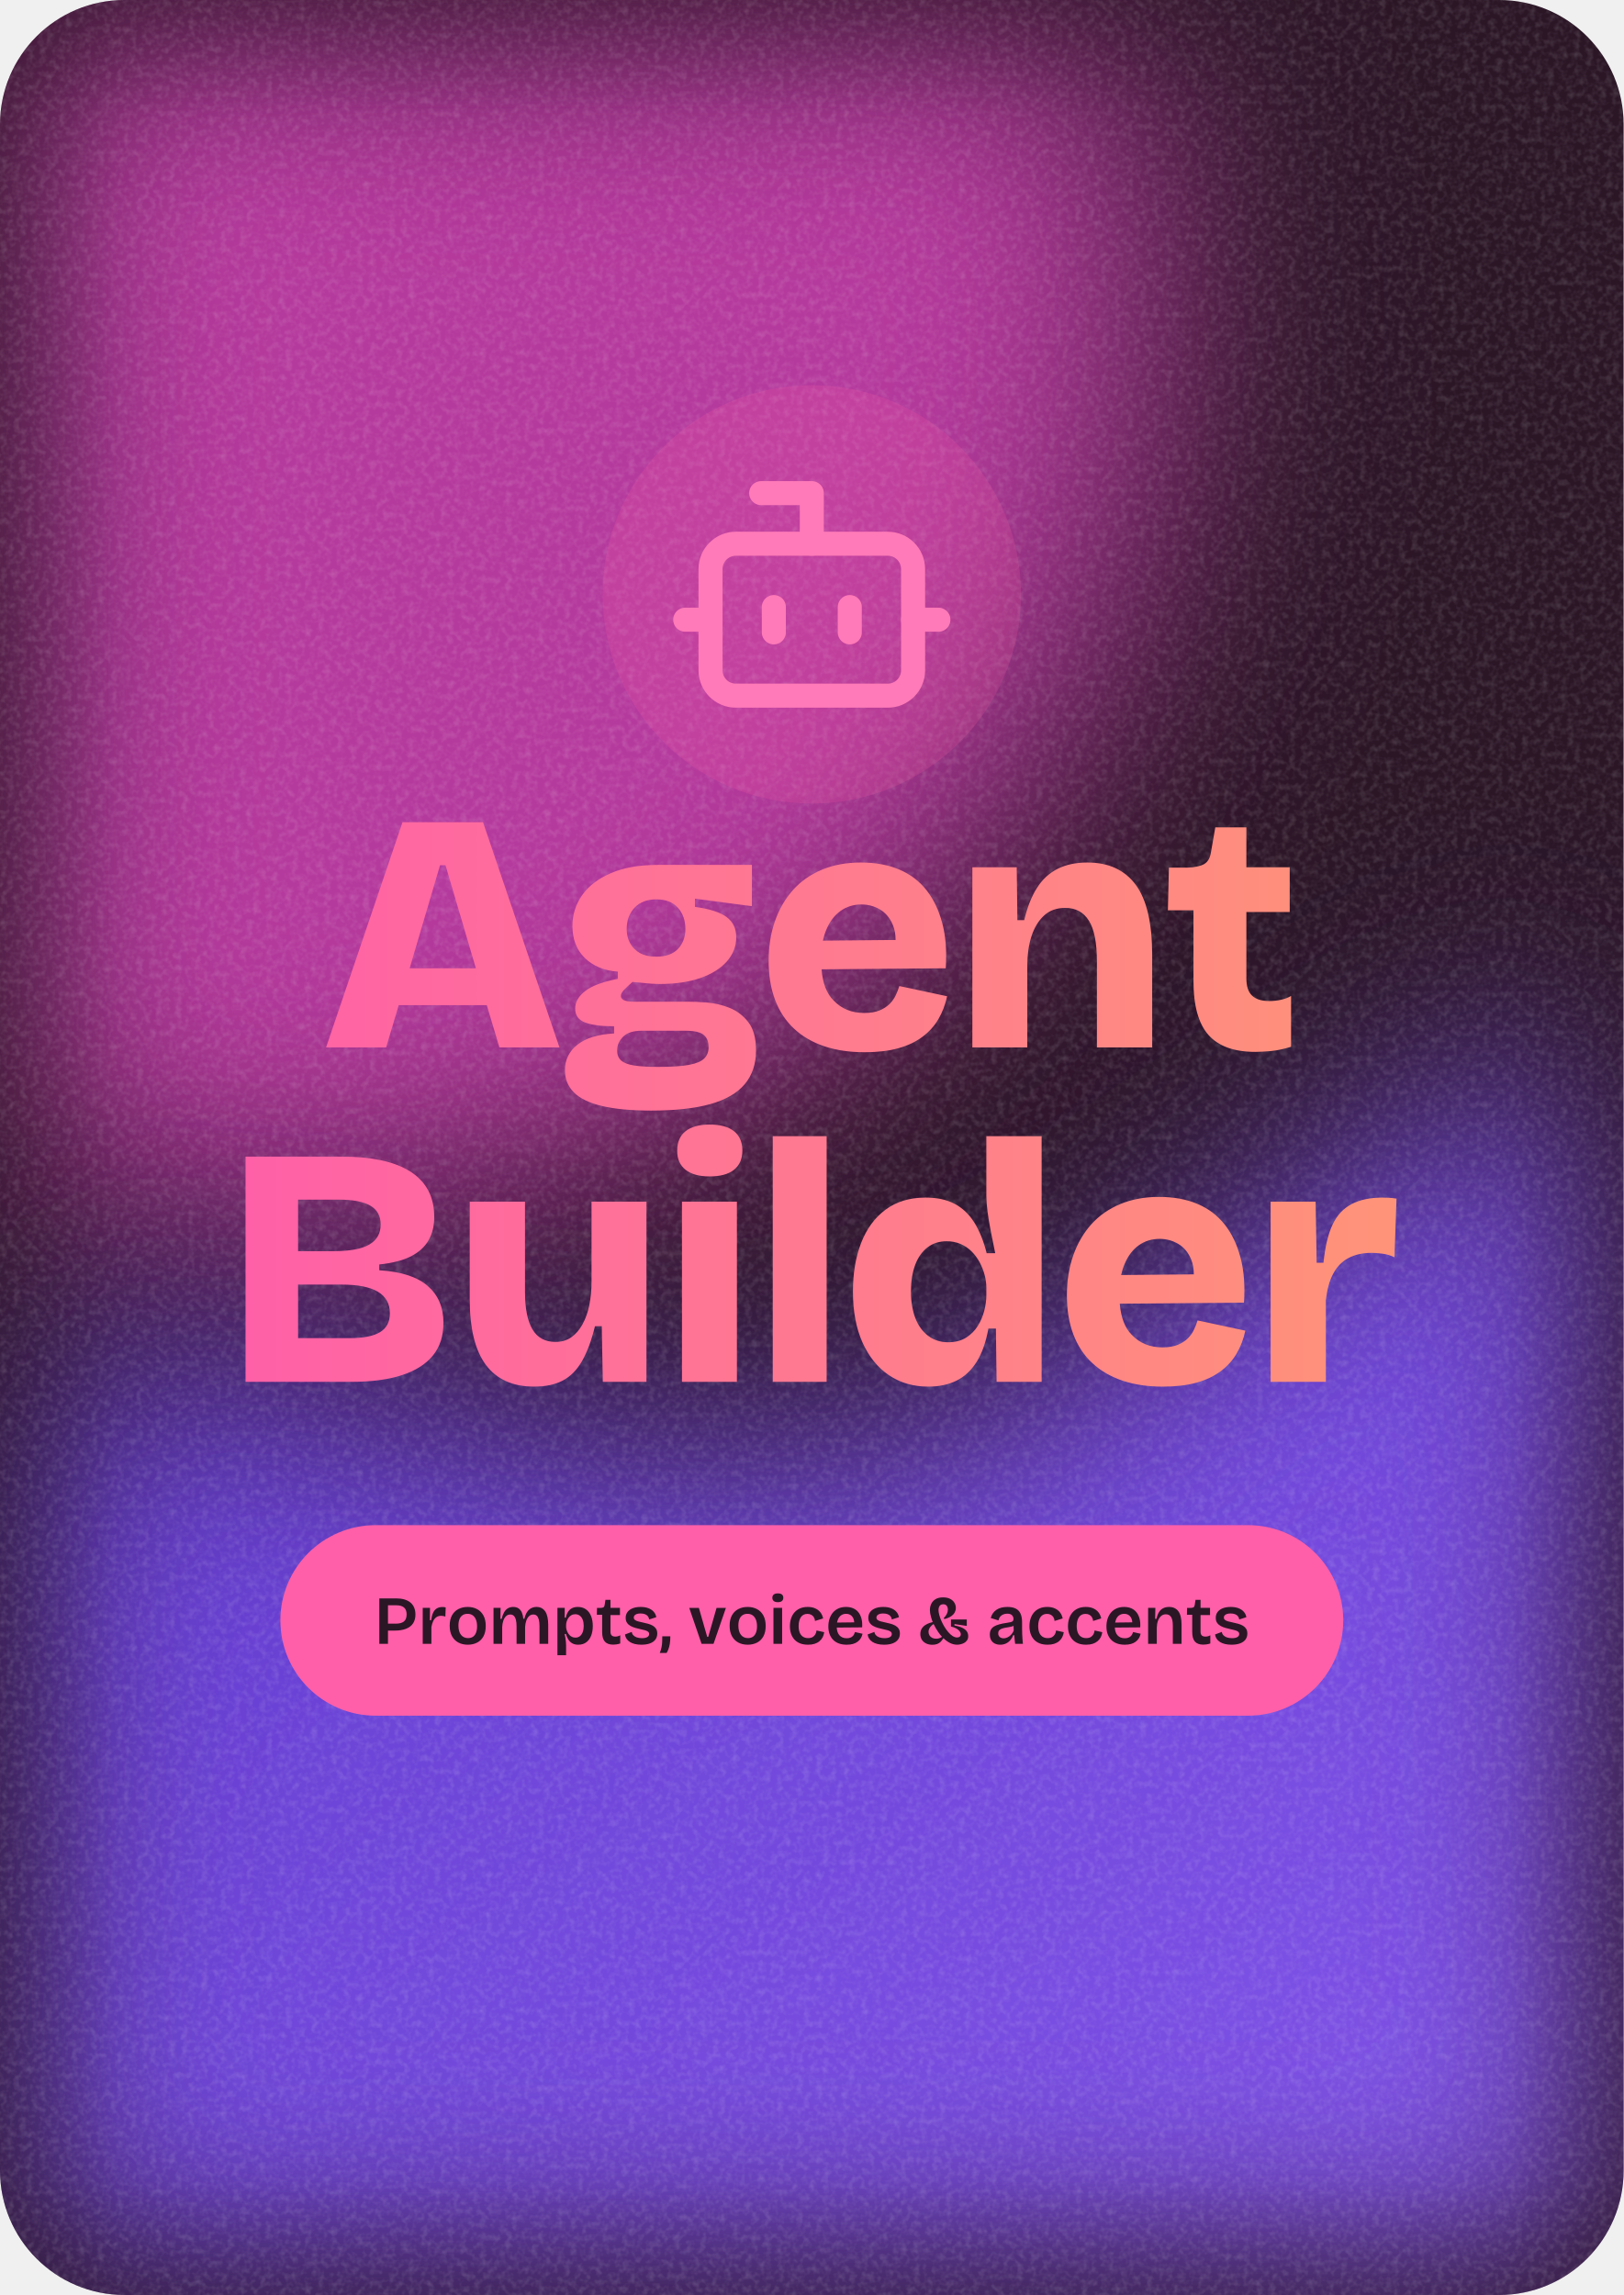
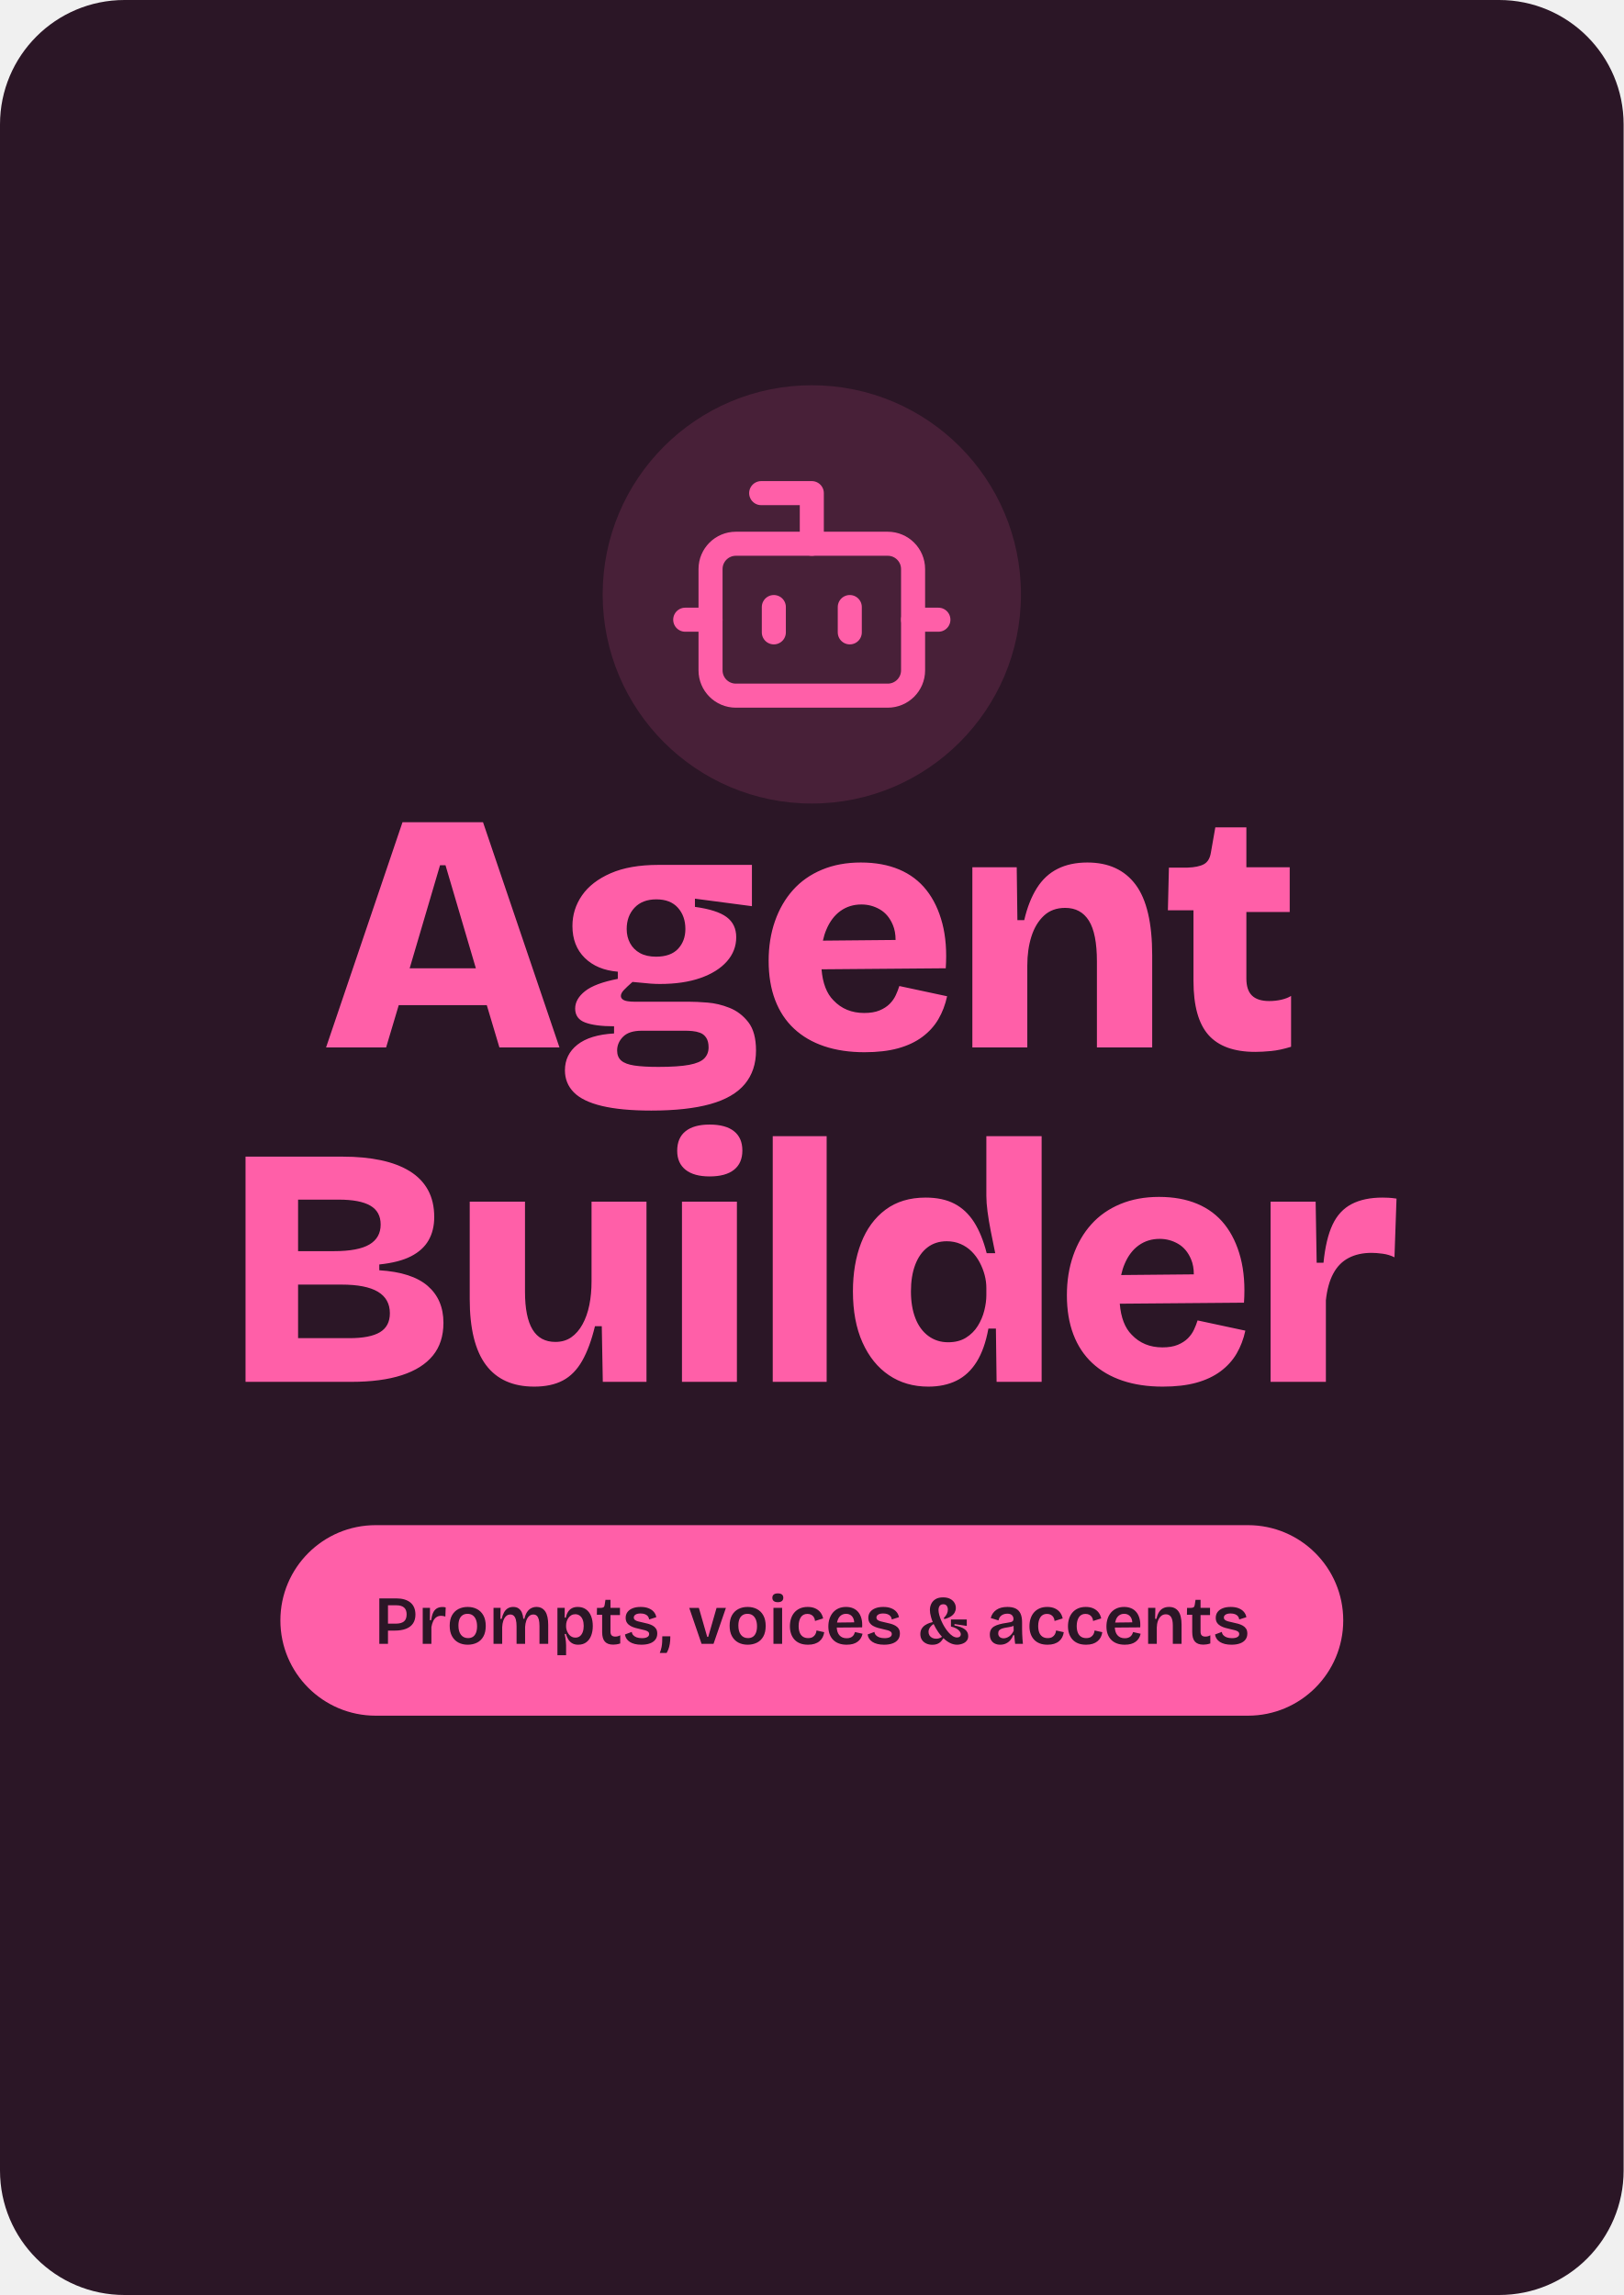
<svg xmlns="http://www.w3.org/2000/svg" width="295" height="417" viewBox="0 0 295 417" fill="none">
-   <defs>
-     <clipPath id="card">
-       <rect width="295" height="417" rx="22.618" />
-     </clipPath>
-     <linearGradient id="wave" x1="0" y1="0" x2="1" y2="1">
-       <stop offset="0" stop-color="#5B36C9" />
-       <stop offset="1" stop-color="#8A5CF0" />
-     </linearGradient>
-     <linearGradient id="ink" x1="40" y1="0" x2="255" y2="0" gradientUnits="userSpaceOnUse">
-       <stop offset="0" stop-color="#FF5FA8" />
-       <stop offset="1" stop-color="#FF9478" />
-     </linearGradient>
-     <filter id="soft" x="-30%" y="-30%" width="160%" height="160%">
-       <feGaussianBlur stdDeviation="22" />
-     </filter>
-     <filter id="grain" x="0" y="0" width="100%" height="100%">
-       <feTurbulence type="fractalNoise" baseFrequency="0.85" numOctaves="2" stitchTiles="stitch" />
-       <feColorMatrix values="0 0 0 0 1  0 0 0 0 1  0 0 0 0 1  0 0 0 1.1 -0.45" />
-     </filter>
-   </defs>
-   <g clip-path="url(#card)">
-     <rect width="295" height="417" fill="#2B1626" />
-     <circle cx="50" cy="60" r="160" fill="#E345C4" opacity="0.75" filter="url(#soft)" />
-     <path d="M-40 262C40 215 120 300 200 244S300 176 340 206L340 460L-40 460Z" fill="url(#wave)" filter="url(#soft)" />
-     <rect width="295" height="417" fill="#FFFFFF" filter="url(#grain)" opacity="0.256" />
-   </g>
-   <path d="M70.155 190.320L59.243 190.320L73.131 149.400L87.763 149.400L101.651 190.320L90.739 190.320L88.445 182.632L72.449 182.632L70.155 190.320ZM74.433 175.936L86.461 175.936L80.943 157.212L79.951 157.212L74.433 175.936ZM118.329 201.790L118.329 201.790Q112.873 201.790 109.370 200.953Q105.867 200.116 104.255 198.473Q102.643 196.830 102.643 194.474L102.643 194.474Q102.643 191.622 104.906 189.824Q107.169 188.026 111.571 187.778L111.571 187.778L111.571 186.476Q108.161 186.476 106.332 185.794Q104.503 185.112 104.503 183.252L104.503 183.252Q104.503 181.516 106.301 180.090Q108.099 178.664 112.253 177.858L112.253 177.858L112.253 176.556Q108.471 176.246 106.239 174.045Q104.007 171.844 104.007 168.248L104.007 168.248Q104.007 165.210 105.743 162.699Q107.479 160.188 110.951 158.669Q114.423 157.150 119.631 157.150L119.631 157.150L136.619 157.150L136.619 164.652L126.265 163.288L126.265 164.776Q130.295 165.334 132.031 166.636Q133.767 167.938 133.767 170.294L133.767 170.294Q133.767 172.774 132.062 174.696Q130.357 176.618 127.257 177.703Q124.157 178.788 119.879 178.788L119.879 178.788Q119.135 178.788 118.236 178.726Q117.337 178.664 114.919 178.416L114.919 178.416Q113.927 179.284 113.369 179.873Q112.811 180.462 112.811 180.958L112.811 180.958Q112.811 181.330 113.121 181.578Q113.431 181.826 114.020 181.919Q114.609 182.012 115.291 182.012L115.291 182.012L125.273 182.012Q126.513 182.012 128.528 182.167Q130.543 182.322 132.558 183.128Q134.573 183.934 135.968 185.732Q137.363 187.530 137.363 190.878L137.363 190.878Q137.363 194.536 135.317 196.985Q133.271 199.434 129.055 200.612Q124.839 201.790 118.329 201.790ZM119.631 193.854L119.631 193.854Q123.227 193.854 125.211 193.482Q127.195 193.110 127.970 192.304Q128.745 191.498 128.745 190.320L128.745 190.320Q128.745 189.204 128.311 188.553Q127.877 187.902 127.195 187.654Q126.513 187.406 125.800 187.344Q125.087 187.282 124.591 187.282L124.591 187.282L116.593 187.282Q114.299 187.282 113.214 188.367Q112.129 189.452 112.129 190.878L112.129 190.878Q112.129 192.056 112.873 192.707Q113.617 193.358 115.260 193.606Q116.903 193.854 119.631 193.854ZM119.197 173.828L119.197 173.828Q121.863 173.828 123.196 172.402Q124.529 170.976 124.529 168.806L124.529 168.806Q124.529 166.450 123.165 164.931Q121.801 163.412 119.259 163.412L119.259 163.412Q116.717 163.412 115.291 164.931Q113.865 166.450 113.865 168.806L113.865 168.806Q113.865 170.232 114.485 171.379Q115.105 172.526 116.283 173.177Q117.461 173.828 119.197 173.828ZM157.079 191.188L157.079 191.188Q152.987 191.188 149.763 190.103Q146.539 189.018 144.276 186.910Q142.013 184.802 140.835 181.702Q139.657 178.602 139.657 174.572L139.657 174.572Q139.657 170.666 140.804 167.380Q141.951 164.094 144.090 161.707Q146.229 159.320 149.360 158.018Q152.491 156.716 156.397 156.716L156.397 156.716Q160.365 156.716 163.372 157.987Q166.379 159.258 168.332 161.738Q170.285 164.218 171.215 167.783Q172.145 171.348 171.835 175.936L171.835 175.936L149.267 176.122Q149.577 179.904 151.437 181.764L151.437 181.764Q153.607 184.058 157.017 184.058L157.017 184.058Q158.691 184.058 159.807 183.593Q160.923 183.128 161.636 182.415Q162.349 181.702 162.752 180.834Q163.155 179.966 163.403 179.160L163.403 179.160L172.083 181.020Q171.587 183.314 170.502 185.174Q169.417 187.034 167.588 188.398Q165.759 189.762 163.186 190.475Q160.613 191.188 157.079 191.188ZM149.515 170.914L149.515 170.914L162.721 170.790Q162.721 169.240 162.225 168.062L162.225 168.062Q161.419 166.140 159.869 165.241Q158.319 164.342 156.521 164.342L156.521 164.342Q154.351 164.342 152.708 165.520Q151.065 166.698 150.135 168.930L150.135 168.930Q149.763 169.798 149.515 170.914ZM186.653 190.320L176.671 190.320L176.671 157.584L184.731 157.584L184.855 167.194L186.095 167.194Q186.901 163.722 188.389 161.366Q189.877 159.010 192.171 157.863Q194.465 156.716 197.565 156.716L197.565 156.716Q203.331 156.716 206.338 160.746Q209.345 164.776 209.345 173.580L209.345 173.580L209.345 190.320L199.301 190.320L199.301 174.696Q199.301 169.612 197.844 167.287Q196.387 164.962 193.535 164.962L193.535 164.962Q191.179 164.962 189.660 166.388Q188.141 167.814 187.397 170.170Q186.653 172.526 186.653 175.440L186.653 175.440L186.653 190.320ZM228.069 191.126L228.069 191.126Q222.303 191.126 219.575 188.057Q216.847 184.988 216.847 178.230L216.847 178.230L216.847 165.396L212.197 165.396L212.383 157.646L215.731 157.646Q217.715 157.584 218.738 157.026Q219.761 156.468 220.009 154.918L220.009 154.918L220.815 150.330L226.457 150.330L226.457 157.584L234.331 157.584L234.331 165.706L226.457 165.706L226.457 177.796Q226.457 179.904 227.480 180.896Q228.503 181.888 230.611 181.888L230.611 181.888Q231.789 181.888 232.843 181.640Q233.897 181.392 234.579 180.958L234.579 180.958L234.579 190.196Q232.595 190.816 230.952 190.971Q229.309 191.126 228.069 191.126ZM63.831 251.080L44.611 251.080L44.611 210.160L62.281 210.160Q66.125 210.160 69.194 210.811Q72.263 211.462 74.433 212.795Q76.603 214.128 77.750 216.205Q78.897 218.282 78.897 221.134L78.897 221.134Q78.897 223.552 77.874 225.350Q76.851 227.148 74.681 228.264Q72.511 229.380 68.915 229.752L68.915 229.752L68.915 230.806Q74.867 231.178 77.719 233.658Q80.571 236.138 80.571 240.354L80.571 240.354Q80.571 243.950 78.649 246.306Q76.727 248.662 73.007 249.871Q69.287 251.080 63.831 251.080L63.831 251.080ZM54.159 233.410L54.159 243.144L63.459 243.144Q67.241 243.144 69.039 242.059Q70.837 240.974 70.837 238.618L70.837 238.618Q70.837 236.014 68.667 234.712Q66.497 233.410 62.033 233.410L62.033 233.410L54.159 233.410ZM54.159 217.972L54.159 227.334L60.669 227.334Q65.071 227.334 67.117 226.125Q69.163 224.916 69.163 222.498L69.163 222.498Q69.163 220.142 67.272 219.057Q65.381 217.972 61.537 217.972L61.537 217.972L54.159 217.972ZM97.063 251.948L97.063 251.948Q91.235 251.948 88.290 248.011Q85.345 244.074 85.345 236.014L85.345 236.014L85.345 218.344L95.389 218.344L95.389 234.712Q95.389 239.300 96.753 241.563Q98.117 243.826 100.907 243.826L100.907 243.826Q102.581 243.826 103.790 242.989Q104.999 242.152 105.836 240.633Q106.673 239.114 107.076 237.130Q107.479 235.146 107.479 232.790L107.479 232.790L107.479 218.344L117.461 218.344L117.461 251.080L109.525 251.080L109.339 240.974L108.099 240.974Q107.169 244.818 105.774 247.267Q104.379 249.716 102.271 250.832Q100.163 251.948 97.063 251.948ZM133.891 251.080L123.909 251.080L123.909 218.344L133.891 218.344L133.891 251.080ZM128.931 213.756L128.931 213.756Q126.079 213.756 124.560 212.547Q123.041 211.338 123.041 209.106L123.041 209.106Q123.041 206.750 124.560 205.541Q126.079 204.332 128.931 204.332L128.931 204.332Q131.845 204.332 133.364 205.541Q134.883 206.750 134.883 209.044L134.883 209.044Q134.883 211.338 133.364 212.547Q131.845 213.756 128.931 213.756ZM150.197 251.080L140.401 251.080L140.401 206.440L150.197 206.440L150.197 251.080ZM168.673 251.948L168.673 251.948Q164.581 251.948 161.512 249.871Q158.443 247.794 156.707 243.919Q154.971 240.044 154.971 234.650L154.971 234.650Q154.971 229.690 156.459 225.846Q157.947 222.002 160.892 219.801Q163.837 217.600 168.177 217.600L168.177 217.600Q171.277 217.600 173.416 218.716Q175.555 219.832 176.981 222.064Q178.407 224.296 179.275 227.706L179.275 227.706L180.825 227.706Q180.391 225.598 180.019 223.707Q179.647 221.816 179.430 220.173Q179.213 218.530 179.213 217.290L179.213 217.290L179.213 206.440L189.257 206.440L189.257 251.080L181.073 251.080L180.949 241.408L179.585 241.408Q178.903 245.128 177.446 247.453Q175.989 249.778 173.788 250.863Q171.587 251.948 168.673 251.948ZM172.269 243.888L172.269 243.888Q174.191 243.888 175.524 243.051Q176.857 242.214 177.663 240.912Q178.469 239.610 178.841 238.122Q179.213 236.634 179.213 235.332L179.213 235.332L179.213 234.030Q179.213 232.852 178.903 231.674Q178.593 230.496 178.004 229.380Q177.415 228.264 176.547 227.396Q175.679 226.528 174.532 226.032Q173.385 225.536 172.021 225.536L172.021 225.536Q169.975 225.536 168.518 226.652Q167.061 227.768 166.286 229.814Q165.511 231.860 165.511 234.650Q165.511 237.440 166.317 239.517Q167.123 241.594 168.673 242.741Q170.223 243.888 172.269 243.888ZM211.267 251.948L211.267 251.948Q207.175 251.948 203.951 250.863Q200.727 249.778 198.464 247.670Q196.201 245.562 195.023 242.462Q193.845 239.362 193.845 235.332L193.845 235.332Q193.845 231.426 194.992 228.140Q196.139 224.854 198.278 222.467Q200.417 220.080 203.548 218.778Q206.679 217.476 210.585 217.476L210.585 217.476Q214.553 217.476 217.560 218.747Q220.567 220.018 222.520 222.498Q224.473 224.978 225.403 228.543Q226.333 232.108 226.023 236.696L226.023 236.696L203.455 236.882Q203.765 240.664 205.625 242.524L205.625 242.524Q207.795 244.818 211.205 244.818L211.205 244.818Q212.879 244.818 213.995 244.353Q215.111 243.888 215.824 243.175Q216.537 242.462 216.940 241.594Q217.343 240.726 217.591 239.920L217.591 239.920L226.271 241.780Q225.775 244.074 224.690 245.934Q223.605 247.794 221.776 249.158Q219.947 250.522 217.374 251.235Q214.801 251.948 211.267 251.948ZM203.703 231.674L203.703 231.674L216.909 231.550Q216.909 230 216.413 228.822L216.413 228.822Q215.607 226.900 214.057 226.001Q212.507 225.102 210.709 225.102L210.709 225.102Q208.539 225.102 206.896 226.280Q205.253 227.458 204.323 229.690L204.323 229.690Q203.951 230.558 203.703 231.674ZM240.903 251.080L230.859 251.080L230.859 218.344L239.043 218.344L239.229 229.442L240.469 229.442Q240.903 225.102 242.112 222.529Q243.321 219.956 245.584 218.778Q247.847 217.600 251.195 217.600L251.195 217.600Q251.691 217.600 252.311 217.631Q252.931 217.662 253.737 217.786L253.737 217.786L253.365 228.450Q252.373 227.954 251.226 227.799Q250.079 227.644 249.211 227.644L249.211 227.644Q246.793 227.644 245.026 228.574Q243.259 229.504 242.236 231.426Q241.213 233.348 240.903 236.262L240.903 236.262L240.903 251.080Z" fill="url(#ink)" />
+   <rect width="295" height="417" rx="22.618" fill="#2B1626" />
+   <path d="M70.155 190.320L59.243 190.320L73.131 149.400L87.763 149.400L101.651 190.320L90.739 190.320L88.445 182.632L72.449 182.632L70.155 190.320ZM74.433 175.936L86.461 175.936L80.943 157.212L79.951 157.212L74.433 175.936ZM118.329 201.790L118.329 201.790Q112.873 201.790 109.370 200.953Q105.867 200.116 104.255 198.473Q102.643 196.830 102.643 194.474L102.643 194.474Q102.643 191.622 104.906 189.824Q107.169 188.026 111.571 187.778L111.571 187.778L111.571 186.476Q108.161 186.476 106.332 185.794Q104.503 185.112 104.503 183.252L104.503 183.252Q104.503 181.516 106.301 180.090Q108.099 178.664 112.253 177.858L112.253 177.858L112.253 176.556Q108.471 176.246 106.239 174.045Q104.007 171.844 104.007 168.248L104.007 168.248Q104.007 165.210 105.743 162.699Q107.479 160.188 110.951 158.669Q114.423 157.150 119.631 157.150L119.631 157.150L136.619 157.150L136.619 164.652L126.265 163.288L126.265 164.776Q130.295 165.334 132.031 166.636Q133.767 167.938 133.767 170.294L133.767 170.294Q133.767 172.774 132.062 174.696Q130.357 176.618 127.257 177.703Q124.157 178.788 119.879 178.788L119.879 178.788Q119.135 178.788 118.236 178.726Q117.337 178.664 114.919 178.416L114.919 178.416Q113.927 179.284 113.369 179.873Q112.811 180.462 112.811 180.958L112.811 180.958Q112.811 181.330 113.121 181.578Q113.431 181.826 114.020 181.919Q114.609 182.012 115.291 182.012L115.291 182.012L125.273 182.012Q126.513 182.012 128.528 182.167Q130.543 182.322 132.558 183.128Q134.573 183.934 135.968 185.732Q137.363 187.530 137.363 190.878L137.363 190.878Q137.363 194.536 135.317 196.985Q133.271 199.434 129.055 200.612Q124.839 201.790 118.329 201.790ZM119.631 193.854L119.631 193.854Q123.227 193.854 125.211 193.482Q127.195 193.110 127.970 192.304Q128.745 191.498 128.745 190.320L128.745 190.320Q128.745 189.204 128.311 188.553Q127.877 187.902 127.195 187.654Q126.513 187.406 125.800 187.344Q125.087 187.282 124.591 187.282L124.591 187.282L116.593 187.282Q114.299 187.282 113.214 188.367Q112.129 189.452 112.129 190.878L112.129 190.878Q112.129 192.056 112.873 192.707Q113.617 193.358 115.260 193.606Q116.903 193.854 119.631 193.854ZM119.197 173.828L119.197 173.828Q121.863 173.828 123.196 172.402Q124.529 170.976 124.529 168.806L124.529 168.806Q124.529 166.450 123.165 164.931Q121.801 163.412 119.259 163.412L119.259 163.412Q116.717 163.412 115.291 164.931Q113.865 166.450 113.865 168.806L113.865 168.806Q113.865 170.232 114.485 171.379Q115.105 172.526 116.283 173.177Q117.461 173.828 119.197 173.828ZM157.079 191.188L157.079 191.188Q152.987 191.188 149.763 190.103Q146.539 189.018 144.276 186.910Q142.013 184.802 140.835 181.702Q139.657 178.602 139.657 174.572L139.657 174.572Q139.657 170.666 140.804 167.380Q141.951 164.094 144.090 161.707Q146.229 159.320 149.360 158.018Q152.491 156.716 156.397 156.716L156.397 156.716Q160.365 156.716 163.372 157.987Q166.379 159.258 168.332 161.738Q170.285 164.218 171.215 167.783Q172.145 171.348 171.835 175.936L171.835 175.936L149.267 176.122Q149.577 179.904 151.437 181.764L151.437 181.764Q153.607 184.058 157.017 184.058L157.017 184.058Q158.691 184.058 159.807 183.593Q160.923 183.128 161.636 182.415Q162.349 181.702 162.752 180.834Q163.155 179.966 163.403 179.160L163.403 179.160L172.083 181.020Q171.587 183.314 170.502 185.174Q169.417 187.034 167.588 188.398Q165.759 189.762 163.186 190.475Q160.613 191.188 157.079 191.188ZM149.515 170.914L149.515 170.914L162.721 170.790Q162.721 169.240 162.225 168.062L162.225 168.062Q161.419 166.140 159.869 165.241Q158.319 164.342 156.521 164.342L156.521 164.342Q154.351 164.342 152.708 165.520Q151.065 166.698 150.135 168.930L150.135 168.930Q149.763 169.798 149.515 170.914ZM186.653 190.320L176.671 190.320L176.671 157.584L184.731 157.584L184.855 167.194L186.095 167.194Q186.901 163.722 188.389 161.366Q189.877 159.010 192.171 157.863Q194.465 156.716 197.565 156.716L197.565 156.716Q203.331 156.716 206.338 160.746Q209.345 164.776 209.345 173.580L209.345 173.580L209.345 190.320L199.301 190.320L199.301 174.696Q199.301 169.612 197.844 167.287Q196.387 164.962 193.535 164.962L193.535 164.962Q191.179 164.962 189.660 166.388Q188.141 167.814 187.397 170.170Q186.653 172.526 186.653 175.440L186.653 175.440L186.653 190.320ZM228.069 191.126L228.069 191.126Q222.303 191.126 219.575 188.057Q216.847 184.988 216.847 178.230L216.847 178.230L216.847 165.396L212.197 165.396L212.383 157.646L215.731 157.646Q217.715 157.584 218.738 157.026Q219.761 156.468 220.009 154.918L220.009 154.918L220.815 150.330L226.457 150.330L226.457 157.584L234.331 157.584L234.331 165.706L226.457 165.706L226.457 177.796Q226.457 179.904 227.480 180.896Q228.503 181.888 230.611 181.888L230.611 181.888Q231.789 181.888 232.843 181.640Q233.897 181.392 234.579 180.958L234.579 180.958L234.579 190.196Q232.595 190.816 230.952 190.971Q229.309 191.126 228.069 191.126ZM63.831 251.080L44.611 251.080L44.611 210.160L62.281 210.160Q66.125 210.160 69.194 210.811Q72.263 211.462 74.433 212.795Q76.603 214.128 77.750 216.205Q78.897 218.282 78.897 221.134L78.897 221.134Q78.897 223.552 77.874 225.350Q76.851 227.148 74.681 228.264Q72.511 229.380 68.915 229.752L68.915 229.752L68.915 230.806Q74.867 231.178 77.719 233.658Q80.571 236.138 80.571 240.354L80.571 240.354Q80.571 243.950 78.649 246.306Q76.727 248.662 73.007 249.871Q69.287 251.080 63.831 251.080L63.831 251.080ZM54.159 233.410L54.159 243.144L63.459 243.144Q67.241 243.144 69.039 242.059Q70.837 240.974 70.837 238.618L70.837 238.618Q70.837 236.014 68.667 234.712Q66.497 233.410 62.033 233.410L62.033 233.410L54.159 233.410ZM54.159 217.972L54.159 227.334L60.669 227.334Q65.071 227.334 67.117 226.125Q69.163 224.916 69.163 222.498L69.163 222.498Q69.163 220.142 67.272 219.057Q65.381 217.972 61.537 217.972L61.537 217.972L54.159 217.972ZM97.063 251.948L97.063 251.948Q91.235 251.948 88.290 248.011Q85.345 244.074 85.345 236.014L85.345 236.014L85.345 218.344L95.389 218.344L95.389 234.712Q95.389 239.300 96.753 241.563Q98.117 243.826 100.907 243.826L100.907 243.826Q102.581 243.826 103.790 242.989Q104.999 242.152 105.836 240.633Q106.673 239.114 107.076 237.130Q107.479 235.146 107.479 232.790L107.479 232.790L107.479 218.344L117.461 218.344L117.461 251.080L109.525 251.080L109.339 240.974L108.099 240.974Q107.169 244.818 105.774 247.267Q104.379 249.716 102.271 250.832Q100.163 251.948 97.063 251.948ZM133.891 251.080L123.909 251.080L123.909 218.344L133.891 218.344L133.891 251.080ZM128.931 213.756L128.931 213.756Q126.079 213.756 124.560 212.547Q123.041 211.338 123.041 209.106L123.041 209.106Q123.041 206.750 124.560 205.541Q126.079 204.332 128.931 204.332L128.931 204.332Q131.845 204.332 133.364 205.541Q134.883 206.750 134.883 209.044L134.883 209.044Q134.883 211.338 133.364 212.547Q131.845 213.756 128.931 213.756ZM150.197 251.080L140.401 251.080L140.401 206.440L150.197 206.440L150.197 251.080ZM168.673 251.948L168.673 251.948Q164.581 251.948 161.512 249.871Q158.443 247.794 156.707 243.919Q154.971 240.044 154.971 234.650L154.971 234.650Q154.971 229.690 156.459 225.846Q157.947 222.002 160.892 219.801Q163.837 217.600 168.177 217.600L168.177 217.600Q171.277 217.600 173.416 218.716Q175.555 219.832 176.981 222.064Q178.407 224.296 179.275 227.706L179.275 227.706L180.825 227.706Q180.391 225.598 180.019 223.707Q179.647 221.816 179.430 220.173Q179.213 218.530 179.213 217.290L179.213 217.290L179.213 206.440L189.257 206.440L189.257 251.080L181.073 251.080L180.949 241.408L179.585 241.408Q178.903 245.128 177.446 247.453Q175.989 249.778 173.788 250.863Q171.587 251.948 168.673 251.948ZM172.269 243.888L172.269 243.888Q174.191 243.888 175.524 243.051Q176.857 242.214 177.663 240.912Q178.469 239.610 178.841 238.122Q179.213 236.634 179.213 235.332L179.213 235.332L179.213 234.030Q179.213 232.852 178.903 231.674Q178.593 230.496 178.004 229.380Q177.415 228.264 176.547 227.396Q175.679 226.528 174.532 226.032Q173.385 225.536 172.021 225.536L172.021 225.536Q169.975 225.536 168.518 226.652Q167.061 227.768 166.286 229.814Q165.511 231.860 165.511 234.650Q165.511 237.440 166.317 239.517Q167.123 241.594 168.673 242.741Q170.223 243.888 172.269 243.888ZM211.267 251.948L211.267 251.948Q207.175 251.948 203.951 250.863Q200.727 249.778 198.464 247.670Q196.201 245.562 195.023 242.462Q193.845 239.362 193.845 235.332L193.845 235.332Q193.845 231.426 194.992 228.140Q196.139 224.854 198.278 222.467Q200.417 220.080 203.548 218.778Q206.679 217.476 210.585 217.476L210.585 217.476Q214.553 217.476 217.560 218.747Q220.567 220.018 222.520 222.498Q224.473 224.978 225.403 228.543Q226.333 232.108 226.023 236.696L226.023 236.696L203.455 236.882Q203.765 240.664 205.625 242.524L205.625 242.524Q207.795 244.818 211.205 244.818L211.205 244.818Q212.879 244.818 213.995 244.353Q215.111 243.888 215.824 243.175Q216.537 242.462 216.940 241.594Q217.343 240.726 217.591 239.920L217.591 239.920L226.271 241.780Q225.775 244.074 224.690 245.934Q223.605 247.794 221.776 249.158Q219.947 250.522 217.374 251.235Q214.801 251.948 211.267 251.948ZM203.703 231.674L203.703 231.674L216.909 231.550Q216.909 230 216.413 228.822L216.413 228.822Q215.607 226.900 214.057 226.001Q212.507 225.102 210.709 225.102L210.709 225.102Q208.539 225.102 206.896 226.280Q205.253 227.458 204.323 229.690L204.323 229.690Q203.951 230.558 203.703 231.674ZM240.903 251.080L230.859 251.080L230.859 218.344L239.043 218.344L239.229 229.442L240.469 229.442Q240.903 225.102 242.112 222.529Q243.321 219.956 245.584 218.778Q247.847 217.600 251.195 217.600L251.195 217.600Q251.691 217.600 252.311 217.631Q252.931 217.662 253.737 217.786L253.737 217.786L253.365 228.450Q252.373 227.954 251.226 227.799Q250.079 227.644 249.211 227.644L249.211 227.644Q246.793 227.644 245.026 228.574Q243.259 229.504 242.236 231.426Q241.213 233.348 240.903 236.262L240.903 236.262L240.903 251.080Z" fill="#FF5FA8" />
  <rect x="50.944" y="277.12" width="193.113" height="34.618" rx="17.309" fill="#FF5FA8" />
  <path d="M70.494 298.679L68.919 298.679L68.919 290.429L72.031 290.429Q72.831 290.429 73.469 290.617Q74.106 290.804 74.556 291.167Q75.006 291.529 75.244 292.085Q75.481 292.642 75.481 293.367L75.481 293.367Q75.481 294.317 75.050 294.967Q74.619 295.617 73.775 295.948Q72.931 296.279 71.681 296.279L71.681 296.279L70.494 296.279L70.494 298.679ZM71.994 291.679L70.494 291.679L70.494 295.017L71.894 295.017Q72.894 295.017 73.387 294.623Q73.881 294.229 73.881 293.317L73.881 293.317Q73.881 292.504 73.419 292.092Q72.956 291.679 71.994 291.679L71.994 291.679ZM78.381 298.679L76.806 298.679L76.806 292.142L78.131 292.142L78.106 294.392L78.331 294.392Q78.444 293.592 78.681 293.060Q78.919 292.529 79.344 292.260Q79.769 291.992 80.394 291.992L80.394 291.992Q80.519 291.992 80.662 292.004Q80.806 292.017 80.981 292.067L80.981 292.067L80.919 293.729Q80.719 293.654 80.512 293.623Q80.306 293.592 80.131 293.592L80.131 293.592Q79.644 293.592 79.287 293.842Q78.931 294.092 78.712 294.548Q78.494 295.004 78.381 295.629L78.381 295.629L78.381 298.679ZM84.981 298.842L84.981 298.842Q84.019 298.842 83.281 298.448Q82.544 298.054 82.125 297.285Q81.706 296.517 81.706 295.392L81.706 295.392Q81.706 294.242 82.137 293.485Q82.569 292.729 83.306 292.354Q84.044 291.979 84.969 291.979L84.969 291.979Q85.931 291.979 86.669 292.367Q87.406 292.754 87.831 293.523Q88.256 294.292 88.256 295.429L88.256 295.429Q88.256 296.579 87.831 297.342Q87.406 298.104 86.662 298.473Q85.919 298.842 84.981 298.842ZM85.044 297.642L85.044 297.642Q85.569 297.642 85.931 297.398Q86.294 297.154 86.487 296.667Q86.681 296.179 86.681 295.504L86.681 295.504Q86.681 294.792 86.475 294.285Q86.269 293.779 85.887 293.504Q85.506 293.229 84.931 293.229L84.931 293.229Q84.431 293.229 84.056 293.473Q83.681 293.717 83.487 294.192Q83.294 294.667 83.294 295.367L83.294 295.367Q83.294 296.467 83.762 297.054Q84.231 297.642 85.044 297.642ZM91.244 298.679L89.669 298.679L89.669 292.142L90.956 292.142L90.919 294.142L91.144 294.142Q91.319 293.417 91.600 292.935Q91.881 292.454 92.294 292.217Q92.706 291.979 93.244 291.979L93.244 291.979Q93.844 291.979 94.231 292.254Q94.619 292.529 94.825 293.010Q95.031 293.492 95.081 294.129L95.081 294.129L95.281 294.129Q95.444 293.404 95.750 292.929Q96.056 292.454 96.500 292.217Q96.944 291.979 97.481 291.979L97.481 291.979Q98.006 291.979 98.406 292.192Q98.806 292.404 99.075 292.810Q99.344 293.217 99.475 293.829Q99.606 294.442 99.606 295.242L99.606 295.242L99.606 298.679L98.019 298.679L98.019 295.442Q98.019 294.742 97.900 294.279Q97.781 293.817 97.537 293.585Q97.294 293.354 96.906 293.354L96.906 293.354Q96.469 293.354 96.144 293.642Q95.819 293.929 95.631 294.448Q95.444 294.967 95.406 295.629L95.406 295.629L95.406 298.679L93.856 298.679L93.856 295.517Q93.856 294.792 93.731 294.310Q93.606 293.829 93.356 293.592Q93.106 293.354 92.719 293.354L92.719 293.354Q92.269 293.354 91.950 293.654Q91.631 293.954 91.450 294.479Q91.269 295.004 91.244 295.654L91.244 295.654L91.244 298.679ZM102.856 300.754L101.281 300.754L101.281 292.142L102.606 292.142L102.594 293.917L102.806 293.929Q102.931 293.304 103.212 292.867Q103.494 292.429 103.931 292.204Q104.369 291.979 104.969 291.979L104.969 291.979Q105.844 291.979 106.456 292.410Q107.069 292.842 107.388 293.623Q107.706 294.404 107.706 295.442L107.706 295.442Q107.706 296.417 107.412 297.185Q107.119 297.954 106.525 298.398Q105.931 298.842 105.056 298.842L105.056 298.842Q104.419 298.842 103.981 298.592Q103.544 298.342 103.269 297.904Q102.994 297.467 102.819 296.892L102.819 296.892L102.594 296.892Q102.669 297.229 102.725 297.585Q102.781 297.942 102.819 298.285Q102.856 298.629 102.856 298.942L102.856 298.942L102.856 300.754ZM104.544 297.554L104.544 297.554Q105.031 297.554 105.369 297.285Q105.706 297.017 105.881 296.535Q106.056 296.054 106.056 295.429L106.056 295.429Q106.056 294.779 105.875 294.304Q105.694 293.829 105.344 293.567Q104.994 293.304 104.519 293.304L104.519 293.304Q104.106 293.304 103.794 293.492Q103.481 293.679 103.269 293.985Q103.056 294.292 102.956 294.642Q102.856 294.992 102.856 295.329L102.856 295.329L102.856 295.542Q102.856 295.792 102.925 296.060Q102.994 296.329 103.131 296.598Q103.269 296.867 103.469 297.085Q103.669 297.304 103.944 297.429Q104.219 297.554 104.544 297.554ZM111.419 298.829L111.419 298.829Q110.381 298.829 109.894 298.273Q109.406 297.717 109.406 296.542L109.406 296.542L109.406 293.404L108.444 293.404L108.469 292.154L109.106 292.154Q109.469 292.154 109.644 292.042Q109.819 291.929 109.856 291.642L109.856 291.642L110.006 290.692L110.919 290.692L110.919 292.142L112.644 292.142L112.644 293.454L110.919 293.454L110.919 296.479Q110.919 296.942 111.137 297.154Q111.356 297.367 111.794 297.367L111.794 297.367Q112.031 297.367 112.262 297.310Q112.494 297.254 112.694 297.117L112.694 297.117L112.694 298.617Q112.306 298.742 111.987 298.785Q111.669 298.829 111.419 298.829ZM116.531 298.842L116.531 298.842Q115.869 298.842 115.337 298.710Q114.806 298.579 114.431 298.335Q114.056 298.092 113.831 297.748Q113.606 297.404 113.556 296.979L113.556 296.979L114.794 296.517Q114.819 296.842 115.044 297.098Q115.269 297.354 115.669 297.504Q116.069 297.654 116.631 297.654L116.631 297.654Q117.256 297.654 117.600 297.460Q117.944 297.267 117.944 296.904L117.944 296.904Q117.944 296.642 117.756 296.485Q117.569 296.329 117.212 296.223Q116.856 296.117 116.356 296.017L116.356 296.017Q115.894 295.917 115.425 295.785Q114.956 295.654 114.562 295.435Q114.169 295.217 113.925 294.860Q113.681 294.504 113.681 293.954L113.681 293.954Q113.681 293.354 114.000 292.917Q114.319 292.479 114.925 292.229Q115.531 291.979 116.394 291.979L116.394 291.979Q117.206 291.979 117.800 292.204Q118.394 292.429 118.769 292.848Q119.144 293.267 119.244 293.842L119.244 293.842L117.944 294.254Q117.906 293.904 117.706 293.660Q117.506 293.417 117.169 293.292Q116.831 293.167 116.381 293.167L116.381 293.167Q115.806 293.167 115.481 293.367Q115.156 293.567 115.156 293.904L115.156 293.904Q115.156 294.179 115.362 294.342Q115.569 294.504 115.937 294.604Q116.306 294.704 116.781 294.804L116.781 294.804Q117.281 294.904 117.750 295.035Q118.219 295.167 118.594 295.379Q118.969 295.592 119.194 295.935Q119.419 296.279 119.419 296.817L119.419 296.817Q119.419 297.467 119.069 297.923Q118.719 298.379 118.075 298.610Q117.431 298.842 116.531 298.842ZM121.119 300.342L119.881 300.342Q120.106 299.767 120.200 299.279Q120.294 298.792 120.312 298.317Q120.331 297.842 120.331 297.317L120.331 297.317L121.794 297.317Q121.794 298.104 121.700 298.673Q121.606 299.242 121.450 299.648Q121.294 300.054 121.119 300.342L121.119 300.342ZM129.644 298.679L127.469 298.679L125.231 292.154L126.981 292.154L128.494 297.417L128.681 297.417L130.194 292.154L131.894 292.154L129.644 298.679ZM135.844 298.842L135.844 298.842Q134.881 298.842 134.144 298.448Q133.406 298.054 132.987 297.285Q132.569 296.517 132.569 295.392L132.569 295.392Q132.569 294.242 133.000 293.485Q133.431 292.729 134.169 292.354Q134.906 291.979 135.831 291.979L135.831 291.979Q136.794 291.979 137.531 292.367Q138.269 292.754 138.694 293.523Q139.119 294.292 139.119 295.429L139.119 295.429Q139.119 296.579 138.694 297.342Q138.269 298.104 137.525 298.473Q136.781 298.842 135.844 298.842ZM135.906 297.642L135.906 297.642Q136.431 297.642 136.794 297.398Q137.156 297.154 137.350 296.667Q137.544 296.179 137.544 295.504L137.544 295.504Q137.544 294.792 137.337 294.285Q137.131 293.779 136.750 293.504Q136.369 293.229 135.794 293.229L135.794 293.229Q135.294 293.229 134.919 293.473Q134.544 293.717 134.350 294.192Q134.156 294.667 134.156 295.367L134.156 295.367Q134.156 296.467 134.625 297.054Q135.094 297.642 135.906 297.642ZM142.106 298.679L140.531 298.679L140.531 292.142L142.106 292.142L142.106 298.679ZM141.319 291.117L141.319 291.117Q140.844 291.117 140.587 290.910Q140.331 290.704 140.331 290.317L140.331 290.317Q140.331 289.929 140.587 289.723Q140.844 289.517 141.319 289.517L141.319 289.517Q141.819 289.517 142.069 289.717Q142.319 289.917 142.319 290.317L142.319 290.317Q142.319 290.704 142.062 290.910Q141.806 291.117 141.319 291.117ZM146.819 298.842L146.819 298.842Q145.969 298.842 145.350 298.592Q144.731 298.342 144.325 297.885Q143.919 297.429 143.719 296.817Q143.519 296.204 143.519 295.492L143.519 295.492Q143.519 294.729 143.725 294.092Q143.931 293.454 144.344 292.979Q144.756 292.504 145.362 292.242Q145.969 291.979 146.756 291.979L146.756 291.979Q147.544 291.979 148.125 292.242Q148.706 292.504 149.069 292.973Q149.431 293.442 149.556 294.067L149.556 294.067L148.081 294.529Q148.056 294.154 147.881 293.860Q147.706 293.567 147.406 293.404Q147.106 293.242 146.694 293.242L146.694 293.242Q146.294 293.242 146.000 293.398Q145.706 293.554 145.512 293.842Q145.319 294.129 145.212 294.535Q145.106 294.942 145.106 295.442L145.106 295.442Q145.106 296.129 145.294 296.617Q145.481 297.104 145.869 297.373Q146.256 297.642 146.831 297.642L146.831 297.642Q147.344 297.642 147.662 297.448Q147.981 297.254 148.150 296.942Q148.319 296.629 148.356 296.254L148.356 296.254L149.756 296.567Q149.681 297.079 149.469 297.492Q149.256 297.904 148.887 298.210Q148.519 298.517 148.006 298.679Q147.494 298.842 146.819 298.842ZM153.831 298.842L153.831 298.842Q153.044 298.842 152.425 298.617Q151.806 298.392 151.381 297.960Q150.956 297.529 150.731 296.917Q150.506 296.304 150.506 295.529Q150.506 294.754 150.725 294.104Q150.944 293.454 151.356 292.979Q151.769 292.504 152.362 292.242Q152.956 291.979 153.719 291.979L153.719 291.979Q154.431 291.979 154.994 292.217Q155.556 292.454 155.944 292.923Q156.331 293.392 156.519 294.085Q156.706 294.779 156.644 295.692L156.644 295.692L152.031 295.729Q152.081 296.642 152.519 297.129L152.519 297.129Q152.994 297.667 153.831 297.667L153.831 297.667Q154.206 297.667 154.462 297.573Q154.719 297.479 154.894 297.323Q155.069 297.167 155.175 296.967Q155.281 296.767 155.344 296.542L155.344 296.542L156.719 296.854Q156.619 297.317 156.394 297.679Q156.169 298.042 155.812 298.304Q155.456 298.567 154.969 298.704Q154.481 298.842 153.831 298.842ZM152.081 294.817L152.081 294.817L155.206 294.779Q155.181 294.404 155.069 294.117L155.069 294.117Q154.881 293.667 154.531 293.448Q154.181 293.229 153.731 293.229L153.731 293.229Q153.219 293.229 152.831 293.498Q152.444 293.767 152.244 294.267L152.244 294.267Q152.144 294.517 152.081 294.817ZM160.619 298.842L160.619 298.842Q159.956 298.842 159.425 298.710Q158.894 298.579 158.519 298.335Q158.144 298.092 157.919 297.748Q157.694 297.404 157.644 296.979L157.644 296.979L158.881 296.517Q158.906 296.842 159.131 297.098Q159.356 297.354 159.756 297.504Q160.156 297.654 160.719 297.654L160.719 297.654Q161.344 297.654 161.687 297.460Q162.031 297.267 162.031 296.904L162.031 296.904Q162.031 296.642 161.844 296.485Q161.656 296.329 161.300 296.223Q160.944 296.117 160.444 296.017L160.444 296.017Q159.981 295.917 159.512 295.785Q159.044 295.654 158.650 295.435Q158.256 295.217 158.012 294.860Q157.769 294.504 157.769 293.954L157.769 293.954Q157.769 293.354 158.087 292.917Q158.406 292.479 159.012 292.229Q159.619 291.979 160.481 291.979L160.481 291.979Q161.294 291.979 161.887 292.204Q162.481 292.429 162.856 292.848Q163.231 293.267 163.331 293.842L163.331 293.842L162.031 294.254Q161.994 293.904 161.794 293.660Q161.594 293.417 161.256 293.292Q160.919 293.167 160.469 293.167L160.469 293.167Q159.894 293.167 159.569 293.367Q159.244 293.567 159.244 293.904L159.244 293.904Q159.244 294.179 159.450 294.342Q159.656 294.504 160.025 294.604Q160.394 294.704 160.869 294.804L160.869 294.804Q161.369 294.904 161.837 295.035Q162.306 295.167 162.681 295.379Q163.056 295.592 163.281 295.935Q163.506 296.279 163.506 296.817L163.506 296.817Q163.506 297.467 163.156 297.923Q162.806 298.379 162.162 298.610Q161.519 298.842 160.619 298.842ZM173.906 298.842L173.906 298.842Q173.244 298.842 172.625 298.535Q172.006 298.229 171.456 297.692L171.456 297.692Q171.444 297.692 171.444 297.692L171.444 297.692L171.369 297.692Q171.181 298.054 170.906 298.317Q170.631 298.579 170.262 298.717Q169.894 298.854 169.406 298.854L169.406 298.854Q168.769 298.854 168.275 298.617Q167.781 298.379 167.500 297.948Q167.219 297.517 167.219 296.917L167.219 296.917Q167.219 296.342 167.462 295.942Q167.706 295.542 168.094 295.285Q168.481 295.029 168.931 294.879L168.931 294.879Q169.206 294.779 169.469 294.729L169.469 294.729Q169.269 294.229 169.144 293.754L169.144 293.754Q168.956 293.079 168.956 292.542L168.956 292.542Q168.956 291.917 169.212 291.398Q169.469 290.879 169.994 290.560Q170.519 290.242 171.344 290.242L171.344 290.242Q172.106 290.242 172.619 290.504Q173.131 290.767 173.400 291.204Q173.669 291.642 173.669 292.167L173.669 292.167Q173.669 292.579 173.469 292.967Q173.269 293.354 172.819 293.667Q172.369 293.979 171.581 294.192L171.581 294.192L171.481 293.992Q171.856 293.617 172.037 293.242Q172.219 292.867 172.219 292.467Q172.219 292.067 172.019 291.779Q171.819 291.492 171.381 291.492L171.381 291.492Q171.069 291.492 170.881 291.635Q170.694 291.779 170.606 292.017Q170.519 292.254 170.519 292.554L170.519 292.554Q170.519 292.917 170.656 293.429Q170.794 293.942 171.037 294.504Q171.281 295.067 171.606 295.598Q171.931 296.129 172.306 296.567Q172.681 297.004 173.087 297.267Q173.494 297.529 173.894 297.529L173.894 297.529Q174.206 297.529 174.387 297.367Q174.569 297.204 174.569 296.942L174.569 296.942Q174.569 296.667 174.356 296.392Q174.144 296.117 173.750 295.892Q173.356 295.667 172.781 295.542L172.781 295.542L172.781 294.254L175.656 294.254L175.656 295.429L173.419 295.092L173.419 295.342Q174.706 295.579 175.312 296.054Q175.919 296.529 175.919 297.267L175.919 297.267Q175.919 297.729 175.706 298.042Q175.494 298.354 175.175 298.523Q174.856 298.692 174.512 298.767Q174.169 298.842 173.906 298.842ZM169.631 295.079L169.631 295.079Q169.219 295.342 168.994 295.667L168.994 295.667Q168.706 296.067 168.706 296.504L168.706 296.504Q168.706 296.867 168.881 297.154Q169.056 297.442 169.375 297.598Q169.694 297.754 170.119 297.754L170.119 297.754Q170.506 297.754 170.819 297.604L170.819 297.604Q170.994 297.529 171.156 297.404L171.156 297.404Q170.769 296.992 170.444 296.504L170.444 296.504Q169.994 295.842 169.656 295.129L169.656 295.129Q169.644 295.104 169.631 295.079ZM181.719 298.842L181.719 298.842Q181.181 298.842 180.756 298.635Q180.331 298.429 180.087 298.017Q179.844 297.604 179.844 296.992L179.844 296.992Q179.844 296.479 180.037 296.117Q180.231 295.754 180.619 295.523Q181.006 295.292 181.581 295.135Q182.156 294.979 182.931 294.867L182.931 294.867Q183.356 294.804 183.625 294.742Q183.894 294.679 184.019 294.548Q184.144 294.417 184.144 294.154L184.144 294.154Q184.144 293.767 183.875 293.485Q183.606 293.204 183.006 293.204L183.006 293.204Q182.644 293.204 182.312 293.329Q181.981 293.454 181.744 293.723Q181.506 293.992 181.419 294.429L181.419 294.429L180.006 293.992Q180.144 293.492 180.406 293.123Q180.669 292.754 181.056 292.492Q181.444 292.229 181.944 292.104Q182.444 291.979 183.044 291.979L183.044 291.979Q183.956 291.979 184.544 292.273Q185.131 292.567 185.419 293.185Q185.706 293.804 185.706 294.779L185.706 294.779L185.706 296.004Q185.706 296.429 185.725 296.885Q185.744 297.342 185.775 297.798Q185.806 298.254 185.856 298.679L185.856 298.679L184.444 298.679Q184.394 298.329 184.356 297.929Q184.319 297.529 184.294 297.117L184.294 297.117L184.094 297.117Q183.919 297.592 183.594 297.985Q183.269 298.379 182.800 298.610Q182.331 298.842 181.719 298.842ZM182.344 297.679L182.344 297.679Q182.594 297.679 182.850 297.592Q183.106 297.504 183.356 297.329Q183.606 297.154 183.819 296.898Q184.031 296.642 184.181 296.292L184.181 296.292L184.156 295.417Q184.056 295.467 183.931 295.504L183.931 295.504Q183.619 295.604 183.275 295.654Q182.931 295.704 182.587 295.773Q182.244 295.842 181.969 295.948Q181.694 296.054 181.531 296.248Q181.369 296.442 181.369 296.779L181.369 296.779Q181.369 297.204 181.644 297.442Q181.919 297.679 182.344 297.679ZM190.344 298.842L190.344 298.842Q189.494 298.842 188.875 298.592Q188.256 298.342 187.850 297.885Q187.444 297.429 187.244 296.817Q187.044 296.204 187.044 295.492L187.044 295.492Q187.044 294.729 187.250 294.092Q187.456 293.454 187.869 292.979Q188.281 292.504 188.887 292.242Q189.494 291.979 190.281 291.979L190.281 291.979Q191.069 291.979 191.650 292.242Q192.231 292.504 192.594 292.973Q192.956 293.442 193.081 294.067L193.081 294.067L191.606 294.529Q191.581 294.154 191.406 293.860Q191.231 293.567 190.931 293.404Q190.631 293.242 190.219 293.242L190.219 293.242Q189.819 293.242 189.525 293.398Q189.231 293.554 189.037 293.842Q188.844 294.129 188.737 294.535Q188.631 294.942 188.631 295.442L188.631 295.442Q188.631 296.129 188.819 296.617Q189.006 297.104 189.394 297.373Q189.781 297.642 190.356 297.642L190.356 297.642Q190.869 297.642 191.187 297.448Q191.506 297.254 191.675 296.942Q191.844 296.629 191.881 296.254L191.881 296.254L193.281 296.567Q193.206 297.079 192.994 297.492Q192.781 297.904 192.412 298.210Q192.044 298.517 191.531 298.679Q191.019 298.842 190.344 298.842ZM197.344 298.842L197.344 298.842Q196.494 298.842 195.875 298.592Q195.256 298.342 194.850 297.885Q194.444 297.429 194.244 296.817Q194.044 296.204 194.044 295.492L194.044 295.492Q194.044 294.729 194.250 294.092Q194.456 293.454 194.869 292.979Q195.281 292.504 195.887 292.242Q196.494 291.979 197.281 291.979L197.281 291.979Q198.069 291.979 198.650 292.242Q199.231 292.504 199.594 292.973Q199.956 293.442 200.081 294.067L200.081 294.067L198.606 294.529Q198.581 294.154 198.406 293.860Q198.231 293.567 197.931 293.404Q197.631 293.242 197.219 293.242L197.219 293.242Q196.819 293.242 196.525 293.398Q196.231 293.554 196.037 293.842Q195.844 294.129 195.737 294.535Q195.631 294.942 195.631 295.442L195.631 295.442Q195.631 296.129 195.819 296.617Q196.006 297.104 196.394 297.373Q196.781 297.642 197.356 297.642L197.356 297.642Q197.869 297.642 198.187 297.448Q198.506 297.254 198.675 296.942Q198.844 296.629 198.881 296.254L198.881 296.254L200.281 296.567Q200.206 297.079 199.994 297.492Q199.781 297.904 199.412 298.210Q199.044 298.517 198.531 298.679Q198.019 298.842 197.344 298.842ZM204.356 298.842L204.356 298.842Q203.569 298.842 202.950 298.617Q202.331 298.392 201.906 297.960Q201.481 297.529 201.256 296.917Q201.031 296.304 201.031 295.529Q201.031 294.754 201.250 294.104Q201.469 293.454 201.881 292.979Q202.294 292.504 202.887 292.242Q203.481 291.979 204.244 291.979L204.244 291.979Q204.956 291.979 205.519 292.217Q206.081 292.454 206.469 292.923Q206.856 293.392 207.044 294.085Q207.231 294.779 207.169 295.692L207.169 295.692L202.556 295.729Q202.606 296.642 203.044 297.129L203.044 297.129Q203.519 297.667 204.356 297.667L204.356 297.667Q204.731 297.667 204.987 297.573Q205.244 297.479 205.419 297.323Q205.594 297.167 205.700 296.967Q205.806 296.767 205.869 296.542L205.869 296.542L207.244 296.854Q207.144 297.317 206.919 297.679Q206.694 298.042 206.337 298.304Q205.981 298.567 205.494 298.704Q205.006 298.842 204.356 298.842ZM202.606 294.817L202.606 294.817L205.731 294.779Q205.706 294.404 205.594 294.117L205.594 294.117Q205.406 293.667 205.056 293.448Q204.706 293.229 204.256 293.229L204.256 293.229Q203.744 293.229 203.356 293.498Q202.969 293.767 202.769 294.267L202.769 294.267Q202.669 294.517 202.606 294.817ZM210.181 298.679L208.606 298.679L208.606 292.142L209.919 292.142L209.881 294.142L210.106 294.142Q210.281 293.404 210.575 292.929Q210.869 292.454 211.331 292.217Q211.794 291.979 212.406 291.979L212.406 291.979Q213.519 291.979 214.100 292.767Q214.681 293.554 214.681 295.204L214.681 295.204L214.681 298.679L213.094 298.679L213.094 295.367Q213.094 294.304 212.775 293.810Q212.456 293.317 211.831 293.317L211.831 293.317Q211.306 293.317 210.944 293.648Q210.581 293.979 210.387 294.523Q210.194 295.067 210.181 295.717L210.181 295.717L210.181 298.679ZM218.631 298.829L218.631 298.829Q217.594 298.829 217.106 298.273Q216.619 297.717 216.619 296.542L216.619 296.542L216.619 293.404L215.656 293.404L215.681 292.154L216.319 292.154Q216.681 292.154 216.856 292.042Q217.031 291.929 217.069 291.642L217.069 291.642L217.219 290.692L218.131 290.692L218.131 292.142L219.856 292.142L219.856 293.454L218.131 293.454L218.131 296.479Q218.131 296.942 218.350 297.154Q218.569 297.367 219.006 297.367L219.006 297.367Q219.244 297.367 219.475 297.310Q219.706 297.254 219.906 297.117L219.906 297.117L219.906 298.617Q219.519 298.742 219.200 298.785Q218.881 298.829 218.631 298.829ZM223.744 298.842L223.744 298.842Q223.081 298.842 222.550 298.710Q222.019 298.579 221.644 298.335Q221.269 298.092 221.044 297.748Q220.819 297.404 220.769 296.979L220.769 296.979L222.006 296.517Q222.031 296.842 222.256 297.098Q222.481 297.354 222.881 297.504Q223.281 297.654 223.844 297.654L223.844 297.654Q224.469 297.654 224.812 297.460Q225.156 297.267 225.156 296.904L225.156 296.904Q225.156 296.642 224.969 296.485Q224.781 296.329 224.425 296.223Q224.069 296.117 223.569 296.017L223.569 296.017Q223.106 295.917 222.637 295.785Q222.169 295.654 221.775 295.435Q221.381 295.217 221.137 294.860Q220.894 294.504 220.894 293.954L220.894 293.954Q220.894 293.354 221.212 292.917Q221.531 292.479 222.137 292.229Q222.744 291.979 223.606 291.979L223.606 291.979Q224.419 291.979 225.012 292.204Q225.606 292.429 225.981 292.848Q226.356 293.267 226.456 293.842L226.456 293.842L225.156 294.254Q225.119 293.904 224.919 293.660Q224.719 293.417 224.381 293.292Q224.044 293.167 223.594 293.167L223.594 293.167Q223.019 293.167 222.694 293.367Q222.369 293.567 222.369 293.904L222.369 293.904Q222.369 294.179 222.575 294.342Q222.781 294.504 223.150 294.604Q223.519 294.704 223.994 294.804L223.994 294.804Q224.494 294.904 224.962 295.035Q225.431 295.167 225.806 295.379Q226.181 295.592 226.406 295.935Q226.631 296.279 226.631 296.817L226.631 296.817Q226.631 297.467 226.281 297.923Q225.931 298.379 225.287 298.610Q224.644 298.842 223.744 298.842Z" fill="#2B1626" />
  <g id="bp-icon">
-     <circle cx="147.5" cy="108" r="38" fill="#FF5FA8" fill-opacity="0.18" />
-     <g transform="translate(119.9 80.4) scale(2.3)" fill="none" stroke="#FF7AB8" stroke-width="1.9" stroke-linecap="round" stroke-linejoin="round">
+     <circle cx="147.5" cy="108" r="38" fill="#FF5FA8" fill-opacity="0.14" />
+     <g transform="translate(119.9 80.4) scale(2.3)" fill="none" stroke="#FF5FA8" stroke-width="1.9" stroke-linecap="round" stroke-linejoin="round">
      <path d="M12 8V4H8" />
      <rect width="16" height="12" x="4" y="8" rx="2" />
      <path d="M2 14h2" />
      <path d="M20 14h2" />
      <path d="M15 13v2" />
      <path d="M9 13v2" />
    </g>
  </g>
</svg>
